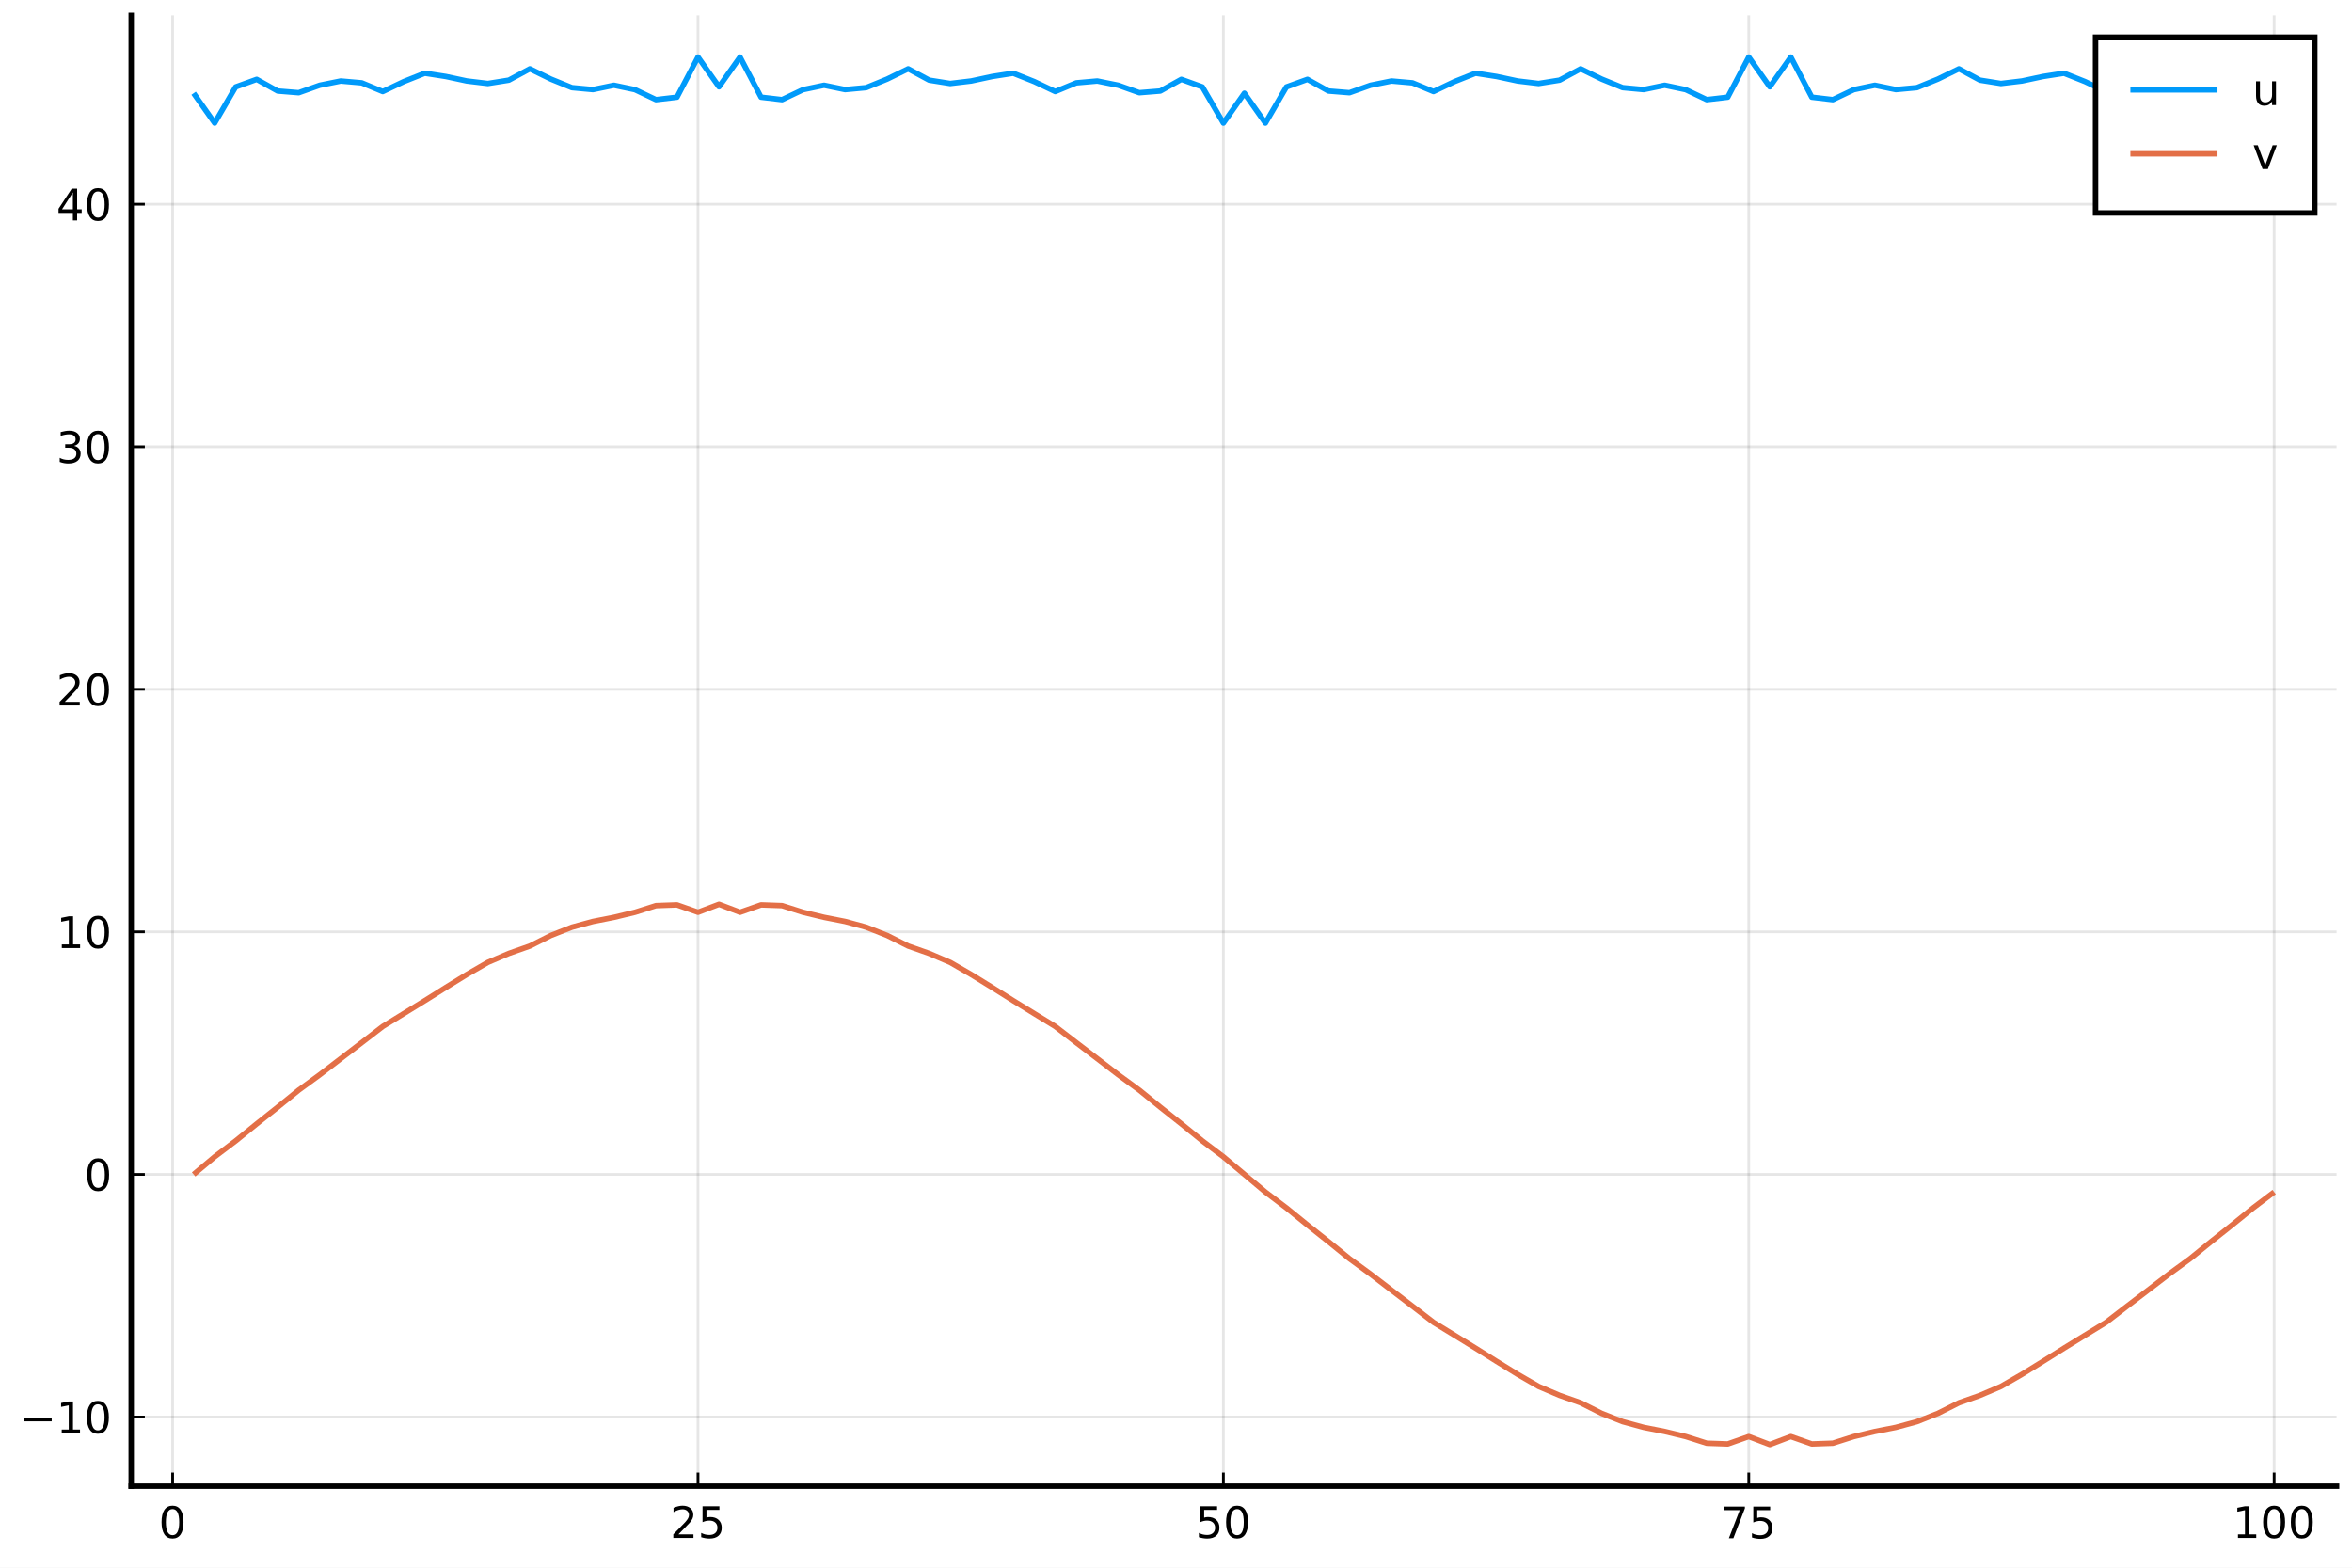
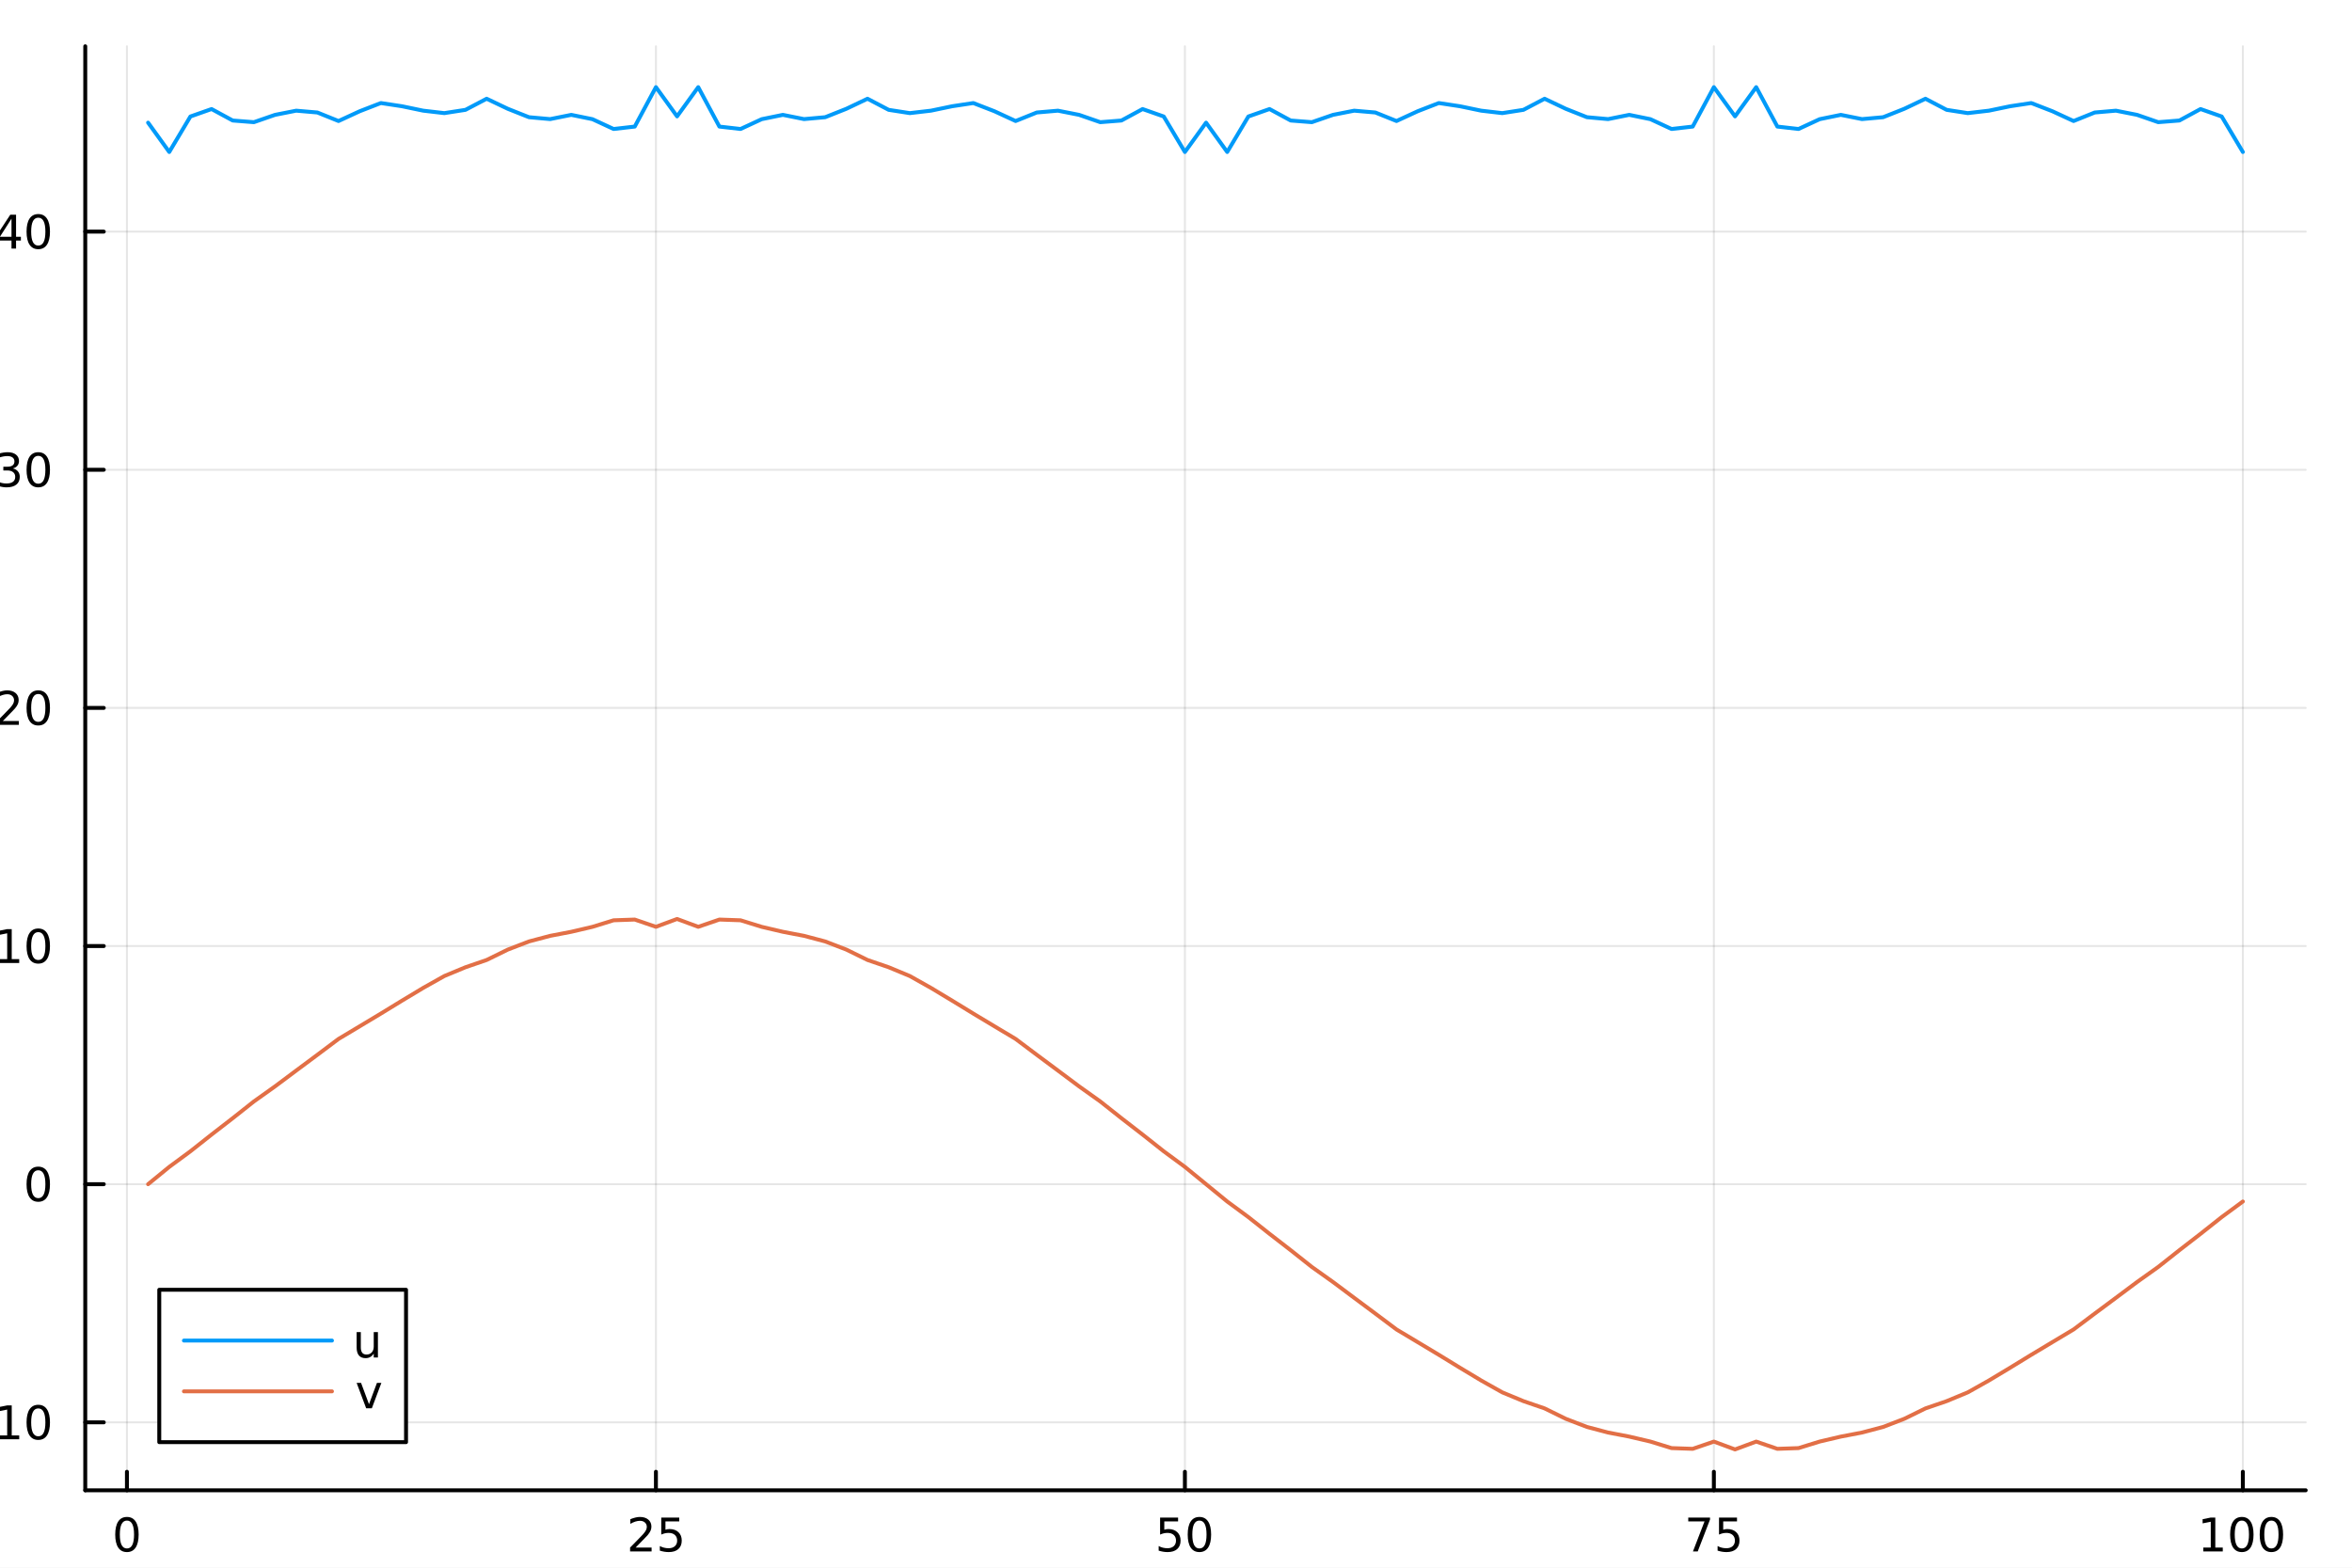
- <svg xmlns="http://www.w3.org/2000/svg" xmlns:xlink="http://www.w3.org/1999/xlink" width="432pt" height="288pt" viewBox="0 0 432 288" version="1.1">
+ <svg xmlns="http://www.w3.org/2000/svg" width="600" height="400" viewBox="0 0 2400 1600">
  <defs>
-     <style type="text/css">*{stroke-linejoin: round; stroke-linecap: butt}</style>
-   </defs>
-   <g id="figure_1">
-     <g id="patch_1">
-       <path d="M 0 288  L 432 288  L 432 0  L 0 0  z " style="fill: #ffffff" />
-     </g>
-     <g id="axes_1">
-       <g id="patch_2">
-         <path d="M 24.102 273.025  L 429.165 273.025  L 429.165 2.835  L 24.102 2.835  z " style="fill: #ffffff" />
-       </g>
-       <g id="matplotlib.axis_1">
-         <g id="xtick_1">
-           <g id="line2d_1">
-             <path d="M 31.706 273.025  L 31.706 2.835  " clip-path="url(#pea7d22798d)" style="fill: none; stroke: #000000; stroke-opacity: 0.1; stroke-width: 0.5; stroke-linecap: square" />
-           </g>
-           <g id="line2d_2">
-             <defs>
-               <path id="ma97ad45f02" d="M 0 0  L 0 -2.5  " style="stroke: #000000; stroke-width: 0.5" />
-             </defs>
-             <g>
-               <use xlink:href="#ma97ad45f02" x="31.706" y="273.025" style="stroke: #000000; stroke-width: 0.5" />
-             </g>
-           </g>
-           <g id="text_1">
-             <g transform="translate(29.14571 282.6041) scale(0.08 -0.08)">
-               <defs>
-                 <path id="DejaVuSans-30" d="M 2034 4250  Q 1547 4250 1301 3770  Q 1056 3291 1056 2328  Q 1056 1369 1301 889  Q 1547 409 2034 409  Q 2525 409 2770 889  Q 3016 1369 3016 2328  Q 3016 3291 2770 3770  Q 2525 4250 2034 4250  z M 2034 4750  Q 2819 4750 3233 4129  Q 3647 3509 3647 2328  Q 3647 1150 3233 529  Q 2819 -91 2034 -91  Q 1250 -91 836 529  Q 422 1150 422 2328  Q 422 3509 836 4129  Q 1250 4750 2034 4750  z " transform="scale(0.015625)" />
-               </defs>
-               <use xlink:href="#DejaVuSans-30" transform="translate(0 0.78125)" />
-             </g>
-           </g>
-         </g>
-         <g id="xtick_2">
-           <g id="line2d_3">
-             <path d="M 128.205 273.025  L 128.205 2.835  " clip-path="url(#pea7d22798d)" style="fill: none; stroke: #000000; stroke-opacity: 0.1; stroke-width: 0.5; stroke-linecap: square" />
-           </g>
-           <g id="line2d_4">
-             <g>
-               <use xlink:href="#ma97ad45f02" x="128.205" y="273.025" style="stroke: #000000; stroke-width: 0.5" />
-             </g>
-           </g>
-           <g id="text_2">
-             <g transform="translate(123.0846 282.6041) scale(0.08 -0.08)">
-               <defs>
-                 <path id="DejaVuSans-32" d="M 1228 531  L 3431 531  L 3431 0  L 469 0  L 469 531  Q 828 903 1448 1529  Q 2069 2156 2228 2338  Q 2531 2678 2651 2914  Q 2772 3150 2772 3378  Q 2772 3750 2511 3984  Q 2250 4219 1831 4219  Q 1534 4219 1204 4116  Q 875 4013 500 3803  L 500 4441  Q 881 4594 1212 4672  Q 1544 4750 1819 4750  Q 2544 4750 2975 4387  Q 3406 4025 3406 3419  Q 3406 3131 3298 2873  Q 3191 2616 2906 2266  Q 2828 2175 2409 1742  Q 1991 1309 1228 531  z " transform="scale(0.015625)" />
-                 <path id="DejaVuSans-35" d="M 691 4666  L 3169 4666  L 3169 4134  L 1269 4134  L 1269 2991  Q 1406 3038 1543 3061  Q 1681 3084 1819 3084  Q 2600 3084 3056 2656  Q 3513 2228 3513 1497  Q 3513 744 3044 326  Q 2575 -91 1722 -91  Q 1428 -91 1123 -41  Q 819 9 494 109  L 494 744  Q 775 591 1075 516  Q 1375 441 1709 441  Q 2250 441 2565 725  Q 2881 1009 2881 1497  Q 2881 1984 2565 2268  Q 2250 2553 1709 2553  Q 1456 2553 1204 2497  Q 953 2441 691 2322  L 691 4666  z " transform="scale(0.015625)" />
-               </defs>
-               <use xlink:href="#DejaVuSans-32" transform="translate(0 0.78125)" />
-               <use xlink:href="#DejaVuSans-35" transform="translate(63.62305 0.78125)" />
-             </g>
-           </g>
-         </g>
-         <g id="xtick_3">
-           <g id="line2d_5">
-             <path d="M 224.703 273.025  L 224.703 2.835  " clip-path="url(#pea7d22798d)" style="fill: none; stroke: #000000; stroke-opacity: 0.1; stroke-width: 0.5; stroke-linecap: square" />
-           </g>
-           <g id="line2d_6">
-             <g>
-               <use xlink:href="#ma97ad45f02" x="224.703" y="273.025" style="stroke: #000000; stroke-width: 0.5" />
-             </g>
-           </g>
-           <g id="text_3">
-             <g transform="translate(219.5835 282.6041) scale(0.08 -0.08)">
-               <use xlink:href="#DejaVuSans-35" transform="translate(0 0.78125)" />
-               <use xlink:href="#DejaVuSans-30" transform="translate(63.62305 0.78125)" />
-             </g>
-           </g>
-         </g>
-         <g id="xtick_4">
-           <g id="line2d_7">
-             <path d="M 321.202 273.025  L 321.202 2.835  " clip-path="url(#pea7d22798d)" style="fill: none; stroke: #000000; stroke-opacity: 0.1; stroke-width: 0.5; stroke-linecap: square" />
-           </g>
-           <g id="line2d_8">
-             <g>
-               <use xlink:href="#ma97ad45f02" x="321.202" y="273.025" style="stroke: #000000; stroke-width: 0.5" />
-             </g>
-           </g>
-           <g id="text_4">
-             <g transform="translate(316.0824 282.6041) scale(0.08 -0.08)">
-               <defs>
-                 <path id="DejaVuSans-37" d="M 525 4666  L 3525 4666  L 3525 4397  L 1831 0  L 1172 0  L 2766 4134  L 525 4134  L 525 4666  z " transform="scale(0.015625)" />
-               </defs>
-               <use xlink:href="#DejaVuSans-37" transform="translate(0 0.09375)" />
-               <use xlink:href="#DejaVuSans-35" transform="translate(63.62305 0.09375)" />
-             </g>
-           </g>
-         </g>
-         <g id="xtick_5">
-           <g id="line2d_9">
-             <path d="M 417.701 273.025  L 417.701 2.835  " clip-path="url(#pea7d22798d)" style="fill: none; stroke: #000000; stroke-opacity: 0.1; stroke-width: 0.5; stroke-linecap: square" />
-           </g>
-           <g id="line2d_10">
-             <g>
-               <use xlink:href="#ma97ad45f02" x="417.701" y="273.025" style="stroke: #000000; stroke-width: 0.5" />
-             </g>
-           </g>
-           <g id="text_5">
-             <g transform="translate(410.0613 282.6041) scale(0.08 -0.08)">
-               <defs>
-                 <path id="DejaVuSans-31" d="M 794 531  L 1825 531  L 1825 4091  L 703 3866  L 703 4441  L 1819 4666  L 2450 4666  L 2450 531  L 3481 531  L 3481 0  L 794 0  L 794 531  z " transform="scale(0.015625)" />
-               </defs>
-               <use xlink:href="#DejaVuSans-31" transform="translate(0 0.78125)" />
-               <use xlink:href="#DejaVuSans-30" transform="translate(63.62305 0.78125)" />
-               <use xlink:href="#DejaVuSans-30" transform="translate(127.2461 0.78125)" />
-             </g>
-           </g>
-         </g>
-       </g>
-       <g id="matplotlib.axis_2">
-         <g id="ytick_1">
-           <g id="line2d_11">
-             <path d="M 24.102 260.311  L 429.165 260.311  " clip-path="url(#pea7d22798d)" style="fill: none; stroke: #000000; stroke-opacity: 0.1; stroke-width: 0.5; stroke-linecap: square" />
-           </g>
-           <g id="line2d_12">
-             <defs>
-               <path id="m57f6cde2d6" d="M 0 0  L 2.5 0  " style="stroke: #000000; stroke-width: 0.5" />
-             </defs>
-             <g>
-               <use xlink:href="#m57f6cde2d6" x="24.102" y="260.311" style="stroke: #000000; stroke-width: 0.5" />
-             </g>
-           </g>
-           <g id="text_6">
-             <g transform="translate(3.641593 263.3505) scale(0.08 -0.08)">
-               <defs>
-                 <path id="DejaVuSans-2212" d="M 678 2272  L 4684 2272  L 4684 1741  L 678 1741  L 678 2272  z " transform="scale(0.015625)" />
-               </defs>
-               <use xlink:href="#DejaVuSans-2212" transform="translate(0 0.78125)" />
-               <use xlink:href="#DejaVuSans-31" transform="translate(83.78906 0.78125)" />
-               <use xlink:href="#DejaVuSans-30" transform="translate(147.4121 0.78125)" />
-             </g>
-           </g>
-         </g>
-         <g id="ytick_2">
-           <g id="line2d_13">
-             <path d="M 24.102 215.751  L 429.165 215.751  " clip-path="url(#pea7d22798d)" style="fill: none; stroke: #000000; stroke-opacity: 0.1; stroke-width: 0.5; stroke-linecap: square" />
-           </g>
-           <g id="line2d_14">
-             <g>
-               <use xlink:href="#m57f6cde2d6" x="24.102" y="215.751" style="stroke: #000000; stroke-width: 0.5" />
-             </g>
-           </g>
-           <g id="text_7">
-             <g transform="translate(15.48159 218.7906) scale(0.08 -0.08)">
-               <use xlink:href="#DejaVuSans-30" transform="translate(0 0.78125)" />
-             </g>
-           </g>
-         </g>
-         <g id="ytick_3">
-           <g id="line2d_15">
-             <path d="M 24.102 171.191  L 429.165 171.191  " clip-path="url(#pea7d22798d)" style="fill: none; stroke: #000000; stroke-opacity: 0.1; stroke-width: 0.5; stroke-linecap: square" />
-           </g>
-           <g id="line2d_16">
-             <g>
-               <use xlink:href="#m57f6cde2d6" x="24.102" y="171.191" style="stroke: #000000; stroke-width: 0.5" />
-             </g>
-           </g>
-           <g id="text_8">
-             <g transform="translate(10.36159 174.2307) scale(0.08 -0.08)">
-               <use xlink:href="#DejaVuSans-31" transform="translate(0 0.78125)" />
-               <use xlink:href="#DejaVuSans-30" transform="translate(63.62305 0.78125)" />
-             </g>
-           </g>
-         </g>
-         <g id="ytick_4">
-           <g id="line2d_17">
-             <path d="M 24.102 126.631  L 429.165 126.631  " clip-path="url(#pea7d22798d)" style="fill: none; stroke: #000000; stroke-opacity: 0.1; stroke-width: 0.5; stroke-linecap: square" />
-           </g>
-           <g id="line2d_18">
-             <g>
-               <use xlink:href="#m57f6cde2d6" x="24.102" y="126.631" style="stroke: #000000; stroke-width: 0.5" />
-             </g>
-           </g>
-           <g id="text_9">
-             <g transform="translate(10.36159 129.6708) scale(0.08 -0.08)">
-               <use xlink:href="#DejaVuSans-32" transform="translate(0 0.78125)" />
-               <use xlink:href="#DejaVuSans-30" transform="translate(63.62305 0.78125)" />
-             </g>
-           </g>
-         </g>
-         <g id="ytick_5">
-           <g id="line2d_19">
-             <path d="M 24.102 82.071  L 429.165 82.071  " clip-path="url(#pea7d22798d)" style="fill: none; stroke: #000000; stroke-opacity: 0.1; stroke-width: 0.5; stroke-linecap: square" />
-           </g>
-           <g id="line2d_20">
-             <g>
-               <use xlink:href="#m57f6cde2d6" x="24.102" y="82.071" style="stroke: #000000; stroke-width: 0.5" />
-             </g>
-           </g>
-           <g id="text_10">
-             <g transform="translate(10.36159 85.11087) scale(0.08 -0.08)">
-               <defs>
-                 <path id="DejaVuSans-33" d="M 2597 2516  Q 3050 2419 3304 2112  Q 3559 1806 3559 1356  Q 3559 666 3084 287  Q 2609 -91 1734 -91  Q 1441 -91 1130 -33  Q 819 25 488 141  L 488 750  Q 750 597 1062 519  Q 1375 441 1716 441  Q 2309 441 2620 675  Q 2931 909 2931 1356  Q 2931 1769 2642 2001  Q 2353 2234 1838 2234  L 1294 2234  L 1294 2753  L 1863 2753  Q 2328 2753 2575 2939  Q 2822 3125 2822 3475  Q 2822 3834 2567 4026  Q 2313 4219 1838 4219  Q 1578 4219 1281 4162  Q 984 4106 628 3988  L 628 4550  Q 988 4650 1302 4700  Q 1616 4750 1894 4750  Q 2613 4750 3031 4423  Q 3450 4097 3450 3541  Q 3450 3153 3228 2886  Q 3006 2619 2597 2516  z " transform="scale(0.015625)" />
-               </defs>
-               <use xlink:href="#DejaVuSans-33" transform="translate(0 0.78125)" />
-               <use xlink:href="#DejaVuSans-30" transform="translate(63.62305 0.78125)" />
-             </g>
-           </g>
-         </g>
-         <g id="ytick_6">
-           <g id="line2d_21">
-             <path d="M 24.102 37.512  L 429.165 37.512  " clip-path="url(#pea7d22798d)" style="fill: none; stroke: #000000; stroke-opacity: 0.1; stroke-width: 0.5; stroke-linecap: square" />
-           </g>
-           <g id="line2d_22">
-             <g>
-               <use xlink:href="#m57f6cde2d6" x="24.102" y="37.512" style="stroke: #000000; stroke-width: 0.5" />
-             </g>
-           </g>
-           <g id="text_11">
-             <g transform="translate(10.36159 40.55095) scale(0.08 -0.08)">
-               <defs>
-                 <path id="DejaVuSans-34" d="M 2419 4116  L 825 1625  L 2419 1625  L 2419 4116  z M 2253 4666  L 3047 4666  L 3047 1625  L 3713 1625  L 3713 1100  L 3047 1100  L 3047 0  L 2419 0  L 2419 1100  L 313 1100  L 313 1709  L 2253 4666  z " transform="scale(0.015625)" />
-               </defs>
-               <use xlink:href="#DejaVuSans-34" transform="translate(0 0.78125)" />
-               <use xlink:href="#DejaVuSans-30" transform="translate(63.62305 0.78125)" />
-             </g>
-           </g>
-         </g>
-       </g>
-       <g id="line2d_23">
-         <path d="M 35.566 17.126  L 39.426 22.612  L 43.286 15.971  L 47.146 14.577  L 51.005 16.724  L 54.865 17.035  L 58.725 15.663  L 62.585 14.882  L 66.445 15.222  L 70.305 16.818  L 74.165 14.99  L 78.025 13.454  L 81.885 14.055  L 85.745 14.879  L 89.605 15.34  L 93.465 14.726  L 97.325 12.646  L 101.185 14.53  L 105.045 16.103  L 108.905 16.459  L 112.765 15.664  L 116.625 16.472  L 120.485 18.309  L 124.345 17.857  L 128.205 10.482  L 132.065 15.947  L 135.925 10.482  L 139.784 17.857  L 143.644 18.309  L 147.504 16.472  L 151.364 15.664  L 155.224 16.459  L 159.084 16.103  L 162.944 14.53  L 166.804 12.646  L 170.664 14.726  L 174.524 15.34  L 178.384 14.879  L 182.244 14.055  L 186.104 13.454  L 189.964 14.99  L 193.824 16.818  L 197.684 15.222  L 201.544 14.882  L 205.404 15.663  L 209.264 17.035  L 213.124 16.724  L 216.984 14.577  L 220.844 15.971  L 224.703 22.612  L 228.563 17.126  L 232.423 22.612  L 236.283 15.971  L 240.143 14.577  L 244.003 16.724  L 247.863 17.035  L 251.723 15.663  L 255.583 14.882  L 259.443 15.222  L 263.303 16.818  L 267.163 14.99  L 271.023 13.454  L 274.883 14.055  L 278.743 14.879  L 282.603 15.34  L 286.463 14.726  L 290.323 12.646  L 294.183 14.53  L 298.043 16.103  L 301.903 16.459  L 305.763 15.664  L 309.623 16.472  L 313.482 18.309  L 317.342 17.857  L 321.202 10.482  L 325.062 15.947  L 328.922 10.482  L 332.782 17.857  L 336.642 18.309  L 340.502 16.472  L 344.362 15.664  L 348.222 16.459  L 352.082 16.103  L 355.942 14.53  L 359.802 12.646  L 363.662 14.726  L 367.522 15.34  L 371.382 14.879  L 375.242 14.055  L 379.102 13.454  L 382.962 14.99  L 386.822 16.818  L 390.682 15.222  L 394.542 14.882  L 398.402 15.663  L 402.261 17.035  L 406.121 16.724  L 409.981 14.577  L 413.841 15.971  L 417.701 22.612  " clip-path="url(#pea7d22798d)" style="fill: none; stroke: #009afa" />
-       </g>
-       <g id="line2d_24">
-         <path d="M 35.566 215.751  L 39.426 212.513  L 43.286 209.596  L 47.146 206.465  L 51.005 203.4  L 54.865 200.268  L 58.725 197.447  L 62.585 194.487  L 66.445 191.542  L 70.305 188.571  L 74.165 186.204  L 78.025 183.829  L 81.885 181.406  L 85.745 179.027  L 89.605 176.802  L 93.465 175.157  L 97.325 173.798  L 101.185 171.856  L 105.045 170.332  L 108.905 169.282  L 112.765 168.523  L 116.625 167.596  L 120.485 166.371  L 124.345 166.235  L 128.205 167.59  L 132.065 166.124  L 135.925 167.59  L 139.784 166.235  L 143.644 166.371  L 147.504 167.596  L 151.364 168.523  L 155.224 169.282  L 159.084 170.332  L 162.944 171.856  L 166.804 173.798  L 170.664 175.157  L 174.524 176.802  L 178.384 179.027  L 182.244 181.406  L 186.104 183.829  L 189.964 186.204  L 193.824 188.571  L 197.684 191.542  L 201.544 194.487  L 205.404 197.447  L 209.264 200.268  L 213.124 203.4  L 216.984 206.465  L 220.844 209.596  L 224.703 212.513  L 228.563 215.751  L 232.423 218.989  L 236.283 221.907  L 240.143 225.038  L 244.003 228.102  L 247.863 231.234  L 251.723 234.055  L 255.583 237.015  L 259.443 239.96  L 263.303 242.932  L 267.163 245.298  L 271.023 247.673  L 274.883 250.096  L 278.743 252.475  L 282.603 254.701  L 286.463 256.345  L 290.323 257.705  L 294.183 259.647  L 298.043 261.171  L 301.903 262.22  L 305.763 262.979  L 309.623 263.907  L 313.482 265.132  L 317.342 265.267  L 321.202 263.913  L 325.062 265.378  L 328.922 263.913  L 332.782 265.267  L 336.642 265.132  L 340.502 263.907  L 344.362 262.979  L 348.222 262.22  L 352.082 261.171  L 355.942 259.647  L 359.802 257.705  L 363.662 256.345  L 367.522 254.701  L 371.382 252.475  L 375.242 250.096  L 379.102 247.673  L 382.962 245.298  L 386.822 242.932  L 390.682 239.96  L 394.542 237.015  L 398.402 234.055  L 402.261 231.234  L 406.121 228.102  L 409.981 225.038  L 413.841 221.907  L 417.701 218.989  " clip-path="url(#pea7d22798d)" style="fill: none; stroke: #e36f47" />
-       </g>
-       <g id="patch_3">
-         <path d="M 24.102 273.025  L 24.102 2.835  " style="fill: none; stroke: #000000; stroke-linejoin: miter; stroke-linecap: square" />
-       </g>
-       <g id="patch_4">
-         <path d="M 24.102 273.025  L 429.165 273.025  " style="fill: none; stroke: #000000; stroke-linejoin: miter; stroke-linecap: square" />
-       </g>
-       <g id="legend_1">
-         <g id="patch_5">
-           <path d="M 384.895 39.12  L 425.165 39.12  L 425.165 6.835  L 384.895 6.835  z " style="fill: #ffffff; stroke: #000000; stroke-linejoin: miter" />
-         </g>
-         <g id="line2d_25">
-           <path d="M 391.295 16.513  L 399.295 16.513  L 407.295 16.513  " style="fill: none; stroke: #009afa; stroke-linejoin: miter" />
-         </g>
-         <g id="text_12">
-           <g transform="translate(413.6954 19.3134) scale(0.08 -0.08)">
-             <defs>
-               <path id="DejaVuSans-75" d="M 544 1381  L 544 3500  L 1119 3500  L 1119 1403  Q 1119 906 1312 657  Q 1506 409 1894 409  Q 2359 409 2629 706  Q 2900 1003 2900 1516  L 2900 3500  L 3475 3500  L 3475 0  L 2900 0  L 2900 538  Q 2691 219 2414 64  Q 2138 -91 1772 -91  Q 1169 -91 856 284  Q 544 659 544 1381  z M 1991 3584  L 1991 3584  z " transform="scale(0.015625)" />
-             </defs>
-             <use xlink:href="#DejaVuSans-75" />
-           </g>
-         </g>
-         <g id="line2d_26">
-           <path d="M 391.295 28.256  L 399.295 28.256  L 407.295 28.256  " style="fill: none; stroke: #e36f47; stroke-linejoin: miter" />
-         </g>
-         <g id="text_13">
-           <g transform="translate(413.6954 31.0559) scale(0.08 -0.08)">
-             <defs>
-               <path id="DejaVuSans-76" d="M 191 3500  L 800 3500  L 1894 563  L 2988 3500  L 3597 3500  L 2284 0  L 1503 0  L 191 3500  z " transform="scale(0.015625)" />
-             </defs>
-             <use xlink:href="#DejaVuSans-76" />
-           </g>
-         </g>
-       </g>
-     </g>
-   </g>
-   <defs>
-     <clipPath id="pea7d22798d">
-       <rect x="24.102" y="2.835" width="405.064" height="270.191" />
+     <clipPath id="clip930">
+       <rect x="0" y="0" width="2400" height="1600" />
    </clipPath>
  </defs>
+   <path clip-path="url(#clip930)" d="M0 1600 L2400 1600 L2400 0 L0 0  Z" fill="#ffffff" fill-rule="evenodd" fill-opacity="1" />
+   <defs>
+     <clipPath id="clip931">
+       <rect x="480" y="0" width="1681" height="1600" />
+     </clipPath>
+   </defs>
+   <path clip-path="url(#clip930)" d="M86.992 1521.01 L2352.76 1521.01 L2352.76 47.244 L86.992 47.244  Z" fill="#ffffff" fill-rule="evenodd" fill-opacity="1" />
+   <defs>
+     <clipPath id="clip932">
+       <rect x="86" y="47" width="2267" height="1475" />
+     </clipPath>
+   </defs>
+   <polyline clip-path="url(#clip932)" style="stroke:#000000; stroke-linecap:round; stroke-linejoin:round; stroke-width:2; stroke-opacity:0.1; fill:none" points="129.526,1521.01 129.526,47.244 " />
+   <polyline clip-path="url(#clip932)" style="stroke:#000000; stroke-linecap:round; stroke-linejoin:round; stroke-width:2; stroke-opacity:0.1; fill:none" points="669.302,1521.01 669.302,47.244 " />
+   <polyline clip-path="url(#clip932)" style="stroke:#000000; stroke-linecap:round; stroke-linejoin:round; stroke-width:2; stroke-opacity:0.1; fill:none" points="1209.08,1521.01 1209.08,47.244 " />
+   <polyline clip-path="url(#clip932)" style="stroke:#000000; stroke-linecap:round; stroke-linejoin:round; stroke-width:2; stroke-opacity:0.1; fill:none" points="1748.85,1521.01 1748.85,47.244 " />
+   <polyline clip-path="url(#clip932)" style="stroke:#000000; stroke-linecap:round; stroke-linejoin:round; stroke-width:2; stroke-opacity:0.1; fill:none" points="2288.63,1521.01 2288.63,47.244 " />
+   <polyline clip-path="url(#clip930)" style="stroke:#000000; stroke-linecap:round; stroke-linejoin:round; stroke-width:4; stroke-opacity:1; fill:none" points="86.992,1521.01 2352.76,1521.01 " />
+   <polyline clip-path="url(#clip930)" style="stroke:#000000; stroke-linecap:round; stroke-linejoin:round; stroke-width:4; stroke-opacity:1; fill:none" points="129.526,1521.01 129.526,1502.11 " />
+   <polyline clip-path="url(#clip930)" style="stroke:#000000; stroke-linecap:round; stroke-linejoin:round; stroke-width:4; stroke-opacity:1; fill:none" points="669.302,1521.01 669.302,1502.11 " />
+   <polyline clip-path="url(#clip930)" style="stroke:#000000; stroke-linecap:round; stroke-linejoin:round; stroke-width:4; stroke-opacity:1; fill:none" points="1209.08,1521.01 1209.08,1502.11 " />
+   <polyline clip-path="url(#clip930)" style="stroke:#000000; stroke-linecap:round; stroke-linejoin:round; stroke-width:4; stroke-opacity:1; fill:none" points="1748.85,1521.01 1748.85,1502.11 " />
+   <polyline clip-path="url(#clip930)" style="stroke:#000000; stroke-linecap:round; stroke-linejoin:round; stroke-width:4; stroke-opacity:1; fill:none" points="2288.63,1521.01 2288.63,1502.11 " />
+   <path clip-path="url(#clip930)" d="M129.526 1551.93 Q125.915 1551.93 124.087 1555.49 Q122.281 1559.03 122.281 1566.16 Q122.281 1573.27 124.087 1576.83 Q125.915 1580.38 129.526 1580.38 Q133.161 1580.38 134.966 1576.83 Q136.795 1573.27 136.795 1566.16 Q136.795 1559.03 134.966 1555.49 Q133.161 1551.93 129.526 1551.93 M129.526 1548.22 Q135.337 1548.22 138.392 1552.83 Q141.471 1557.41 141.471 1566.16 Q141.471 1574.89 138.392 1579.5 Q135.337 1584.08 129.526 1584.08 Q123.716 1584.08 120.638 1579.5 Q117.582 1574.89 117.582 1566.16 Q117.582 1557.41 120.638 1552.83 Q123.716 1548.22 129.526 1548.22 Z" fill="#000000" fill-rule="nonzero" fill-opacity="1" />
+   <path clip-path="url(#clip930)" d="M648.573 1579.47 L664.893 1579.47 L664.893 1583.41 L642.948 1583.41 L642.948 1579.47 Q645.61 1576.72 650.194 1572.09 Q654.8 1567.44 655.981 1566.09 Q658.226 1563.57 659.106 1561.83 Q660.009 1560.07 660.009 1558.38 Q660.009 1555.63 658.064 1553.89 Q656.143 1552.16 653.041 1552.16 Q650.842 1552.16 648.388 1552.92 Q645.958 1553.69 643.18 1555.24 L643.18 1550.51 Q646.004 1549.38 648.458 1548.8 Q650.911 1548.22 652.948 1548.22 Q658.319 1548.22 661.513 1550.91 Q664.708 1553.59 664.708 1558.08 Q664.708 1560.21 663.897 1562.13 Q663.11 1564.03 661.004 1566.63 Q660.425 1567.3 657.323 1570.51 Q654.222 1573.71 648.573 1579.47 Z" fill="#000000" fill-rule="nonzero" fill-opacity="1" />
+   <path clip-path="url(#clip930)" d="M674.754 1548.85 L693.11 1548.85 L693.11 1552.78 L679.036 1552.78 L679.036 1561.26 Q680.055 1560.91 681.073 1560.75 Q682.092 1560.56 683.11 1560.56 Q688.897 1560.56 692.277 1563.73 Q695.657 1566.9 695.657 1572.32 Q695.657 1577.9 692.184 1581 Q688.712 1584.08 682.393 1584.08 Q680.217 1584.08 677.948 1583.71 Q675.703 1583.34 673.296 1582.6 L673.296 1577.9 Q675.379 1579.03 677.601 1579.59 Q679.823 1580.14 682.3 1580.14 Q686.305 1580.14 688.643 1578.04 Q690.981 1575.93 690.981 1572.32 Q690.981 1568.71 688.643 1566.6 Q686.305 1564.5 682.3 1564.5 Q680.425 1564.5 678.55 1564.91 Q676.698 1565.33 674.754 1566.21 L674.754 1548.85 Z" fill="#000000" fill-rule="nonzero" fill-opacity="1" />
+   <path clip-path="url(#clip930)" d="M1183.78 1548.85 L1202.13 1548.85 L1202.13 1552.78 L1188.06 1552.78 L1188.06 1561.26 Q1189.08 1560.91 1190.1 1560.75 Q1191.12 1560.56 1192.13 1560.56 Q1197.92 1560.56 1201.3 1563.73 Q1204.68 1566.9 1204.68 1572.32 Q1204.68 1577.9 1201.21 1581 Q1197.74 1584.08 1191.42 1584.08 Q1189.24 1584.08 1186.97 1583.71 Q1184.73 1583.34 1182.32 1582.6 L1182.32 1577.9 Q1184.4 1579.03 1186.62 1579.59 Q1188.85 1580.14 1191.32 1580.14 Q1195.33 1580.14 1197.67 1578.04 Q1200 1575.93 1200 1572.32 Q1200 1568.71 1197.67 1566.6 Q1195.33 1564.5 1191.32 1564.5 Q1189.45 1564.5 1187.57 1564.91 Q1185.72 1565.33 1183.78 1566.21 L1183.78 1548.85 Z" fill="#000000" fill-rule="nonzero" fill-opacity="1" />
+   <path clip-path="url(#clip930)" d="M1223.89 1551.93 Q1220.28 1551.93 1218.45 1555.49 Q1216.65 1559.03 1216.65 1566.16 Q1216.65 1573.27 1218.45 1576.83 Q1220.28 1580.38 1223.89 1580.38 Q1227.53 1580.38 1229.33 1576.83 Q1231.16 1573.27 1231.16 1566.16 Q1231.16 1559.03 1229.33 1555.49 Q1227.53 1551.93 1223.89 1551.93 M1223.89 1548.22 Q1229.7 1548.22 1232.76 1552.83 Q1235.84 1557.41 1235.84 1566.16 Q1235.84 1574.89 1232.76 1579.5 Q1229.7 1584.08 1223.89 1584.08 Q1218.08 1584.08 1215 1579.5 Q1211.95 1574.89 1211.95 1566.16 Q1211.95 1557.41 1215 1552.83 Q1218.08 1548.22 1223.89 1548.22 Z" fill="#000000" fill-rule="nonzero" fill-opacity="1" />
+   <path clip-path="url(#clip930)" d="M1722.71 1548.85 L1744.93 1548.85 L1744.93 1550.84 L1732.38 1583.41 L1727.5 1583.41 L1739.31 1552.78 L1722.71 1552.78 L1722.71 1548.85 Z" fill="#000000" fill-rule="nonzero" fill-opacity="1" />
+   <path clip-path="url(#clip930)" d="M1754.1 1548.85 L1772.45 1548.85 L1772.45 1552.78 L1758.38 1552.78 L1758.38 1561.26 Q1759.4 1560.91 1760.42 1560.75 Q1761.44 1560.56 1762.45 1560.56 Q1768.24 1560.56 1771.62 1563.73 Q1775 1566.9 1775 1572.32 Q1775 1577.9 1771.53 1581 Q1768.06 1584.08 1761.74 1584.08 Q1759.56 1584.08 1757.29 1583.71 Q1755.05 1583.34 1752.64 1582.6 L1752.64 1577.9 Q1754.72 1579.03 1756.94 1579.59 Q1759.17 1580.14 1761.64 1580.14 Q1765.65 1580.14 1767.99 1578.04 Q1770.32 1575.93 1770.32 1572.32 Q1770.32 1568.71 1767.99 1566.6 Q1765.65 1564.5 1761.64 1564.5 Q1759.77 1564.5 1757.89 1564.91 Q1756.04 1565.33 1754.1 1566.21 L1754.1 1548.85 Z" fill="#000000" fill-rule="nonzero" fill-opacity="1" />
+   <path clip-path="url(#clip930)" d="M2248.24 1579.47 L2255.88 1579.47 L2255.88 1553.11 L2247.57 1554.77 L2247.57 1550.51 L2255.83 1548.85 L2260.51 1548.85 L2260.51 1579.47 L2268.14 1579.47 L2268.14 1583.41 L2248.24 1583.41 L2248.24 1579.47 Z" fill="#000000" fill-rule="nonzero" fill-opacity="1" />
+   <path clip-path="url(#clip930)" d="M2287.59 1551.93 Q2283.98 1551.93 2282.15 1555.49 Q2280.34 1559.03 2280.34 1566.16 Q2280.34 1573.27 2282.15 1576.83 Q2283.98 1580.38 2287.59 1580.38 Q2291.22 1580.38 2293.03 1576.83 Q2294.86 1573.27 2294.86 1566.16 Q2294.86 1559.03 2293.03 1555.49 Q2291.22 1551.93 2287.59 1551.93 M2287.59 1548.22 Q2293.4 1548.22 2296.45 1552.83 Q2299.53 1557.41 2299.53 1566.16 Q2299.53 1574.89 2296.45 1579.5 Q2293.4 1584.08 2287.59 1584.08 Q2281.78 1584.08 2278.7 1579.5 Q2275.64 1574.89 2275.64 1566.16 Q2275.64 1557.41 2278.7 1552.83 Q2281.78 1548.22 2287.59 1548.22 Z" fill="#000000" fill-rule="nonzero" fill-opacity="1" />
+   <path clip-path="url(#clip930)" d="M2317.75 1551.93 Q2314.14 1551.93 2312.31 1555.49 Q2310.51 1559.03 2310.51 1566.16 Q2310.51 1573.27 2312.31 1576.83 Q2314.14 1580.38 2317.75 1580.38 Q2321.38 1580.38 2323.19 1576.83 Q2325.02 1573.27 2325.02 1566.16 Q2325.02 1559.03 2323.19 1555.49 Q2321.38 1551.93 2317.75 1551.93 M2317.75 1548.22 Q2323.56 1548.22 2326.62 1552.83 Q2329.7 1557.41 2329.7 1566.16 Q2329.7 1574.89 2326.62 1579.5 Q2323.56 1584.08 2317.75 1584.08 Q2311.94 1584.08 2308.86 1579.5 Q2305.81 1574.89 2305.81 1566.16 Q2305.81 1557.41 2308.86 1552.83 Q2311.94 1548.22 2317.75 1548.22 Z" fill="#000000" fill-rule="nonzero" fill-opacity="1" />
+   <polyline clip-path="url(#clip932)" style="stroke:#000000; stroke-linecap:round; stroke-linejoin:round; stroke-width:2; stroke-opacity:0.1; fill:none" points="86.992,1451.66 2352.76,1451.66 " />
+   <polyline clip-path="url(#clip932)" style="stroke:#000000; stroke-linecap:round; stroke-linejoin:round; stroke-width:2; stroke-opacity:0.1; fill:none" points="86.992,1208.6 2352.76,1208.6 " />
+   <polyline clip-path="url(#clip932)" style="stroke:#000000; stroke-linecap:round; stroke-linejoin:round; stroke-width:2; stroke-opacity:0.1; fill:none" points="86.992,965.551 2352.76,965.551 " />
+   <polyline clip-path="url(#clip932)" style="stroke:#000000; stroke-linecap:round; stroke-linejoin:round; stroke-width:2; stroke-opacity:0.1; fill:none" points="86.992,722.497 2352.76,722.497 " />
+   <polyline clip-path="url(#clip932)" style="stroke:#000000; stroke-linecap:round; stroke-linejoin:round; stroke-width:2; stroke-opacity:0.1; fill:none" points="86.992,479.444 2352.76,479.444 " />
+   <polyline clip-path="url(#clip932)" style="stroke:#000000; stroke-linecap:round; stroke-linejoin:round; stroke-width:2; stroke-opacity:0.1; fill:none" points="86.992,236.391 2352.76,236.391 " />
+   <polyline clip-path="url(#clip930)" style="stroke:#000000; stroke-linecap:round; stroke-linejoin:round; stroke-width:4; stroke-opacity:1; fill:none" points="86.992,1521.01 86.992,47.244 " />
+   <polyline clip-path="url(#clip930)" style="stroke:#000000; stroke-linecap:round; stroke-linejoin:round; stroke-width:4; stroke-opacity:1; fill:none" points="86.992,1451.66 105.89,1451.66 " />
+   <polyline clip-path="url(#clip930)" style="stroke:#000000; stroke-linecap:round; stroke-linejoin:round; stroke-width:4; stroke-opacity:1; fill:none" points="86.992,1208.6 105.89,1208.6 " />
+   <polyline clip-path="url(#clip930)" style="stroke:#000000; stroke-linecap:round; stroke-linejoin:round; stroke-width:4; stroke-opacity:1; fill:none" points="86.992,965.551 105.89,965.551 " />
+   <polyline clip-path="url(#clip930)" style="stroke:#000000; stroke-linecap:round; stroke-linejoin:round; stroke-width:4; stroke-opacity:1; fill:none" points="86.992,722.497 105.89,722.497 " />
+   <polyline clip-path="url(#clip930)" style="stroke:#000000; stroke-linecap:round; stroke-linejoin:round; stroke-width:4; stroke-opacity:1; fill:none" points="86.992,479.444 105.89,479.444 " />
+   <polyline clip-path="url(#clip930)" style="stroke:#000000; stroke-linecap:round; stroke-linejoin:round; stroke-width:4; stroke-opacity:1; fill:none" points="86.992,236.391 105.89,236.391 " />
+   <path clip-path="url(#clip930)" d="M-40.882 1452.11 L-11.207 1452.11 L-11.207 1456.04 L-40.882 1456.04 L-40.882 1452.11 Z" fill="#000000" fill-rule="nonzero" fill-opacity="1" />
+   <path clip-path="url(#clip930)" d="M-0.304 1465 L7.335 1465 L7.335 1438.64 L-0.975 1440.3 L-0.975 1436.04 L7.289 1434.38 L11.965 1434.38 L11.965 1465 L19.603 1465 L19.603 1468.94 L-0.304 1468.94 L-0.304 1465 Z" fill="#000000" fill-rule="nonzero" fill-opacity="1" />
+   <path clip-path="url(#clip930)" d="M39.048 1437.46 Q35.437 1437.46 33.608 1441.02 Q31.802 1444.56 31.802 1451.69 Q31.802 1458.8 33.608 1462.36 Q35.437 1465.91 39.048 1465.91 Q42.682 1465.91 44.487 1462.36 Q46.316 1458.8 46.316 1451.69 Q46.316 1444.56 44.487 1441.02 Q42.682 1437.46 39.048 1437.46 M39.048 1433.75 Q44.858 1433.75 47.913 1438.36 Q50.992 1442.94 50.992 1451.69 Q50.992 1460.42 47.913 1465.03 Q44.858 1469.61 39.048 1469.61 Q33.238 1469.61 30.159 1465.03 Q27.103 1460.42 27.103 1451.69 Q27.103 1442.94 30.159 1438.36 Q33.238 1433.75 39.048 1433.75 Z" fill="#000000" fill-rule="nonzero" fill-opacity="1" />
+   <path clip-path="url(#clip930)" d="M39.048 1194.4 Q35.437 1194.4 33.608 1197.97 Q31.802 1201.51 31.802 1208.64 Q31.802 1215.75 33.608 1219.31 Q35.437 1222.85 39.048 1222.85 Q42.682 1222.85 44.487 1219.31 Q46.316 1215.75 46.316 1208.64 Q46.316 1201.51 44.487 1197.97 Q42.682 1194.4 39.048 1194.4 M39.048 1190.7 Q44.858 1190.7 47.913 1195.31 Q50.992 1199.89 50.992 1208.64 Q50.992 1217.37 47.913 1221.97 Q44.858 1226.56 39.048 1226.56 Q33.238 1226.56 30.159 1221.97 Q27.103 1217.37 27.103 1208.64 Q27.103 1199.89 30.159 1195.31 Q33.238 1190.7 39.048 1190.7 Z" fill="#000000" fill-rule="nonzero" fill-opacity="1" />
+   <path clip-path="url(#clip930)" d="M-0.304 978.896 L7.335 978.896 L7.335 952.53 L-0.975 954.197 L-0.975 949.938 L7.289 948.271 L11.965 948.271 L11.965 978.896 L19.603 978.896 L19.603 982.831 L-0.304 982.831 L-0.304 978.896 Z" fill="#000000" fill-rule="nonzero" fill-opacity="1" />
+   <path clip-path="url(#clip930)" d="M39.048 951.35 Q35.437 951.35 33.608 954.914 Q31.802 958.456 31.802 965.586 Q31.802 972.692 33.608 976.257 Q35.437 979.799 39.048 979.799 Q42.682 979.799 44.487 976.257 Q46.316 972.692 46.316 965.586 Q46.316 958.456 44.487 954.914 Q42.682 951.35 39.048 951.35 M39.048 947.646 Q44.858 947.646 47.913 952.252 Q50.992 956.836 50.992 965.586 Q50.992 974.312 47.913 978.919 Q44.858 983.502 39.048 983.502 Q33.238 983.502 30.159 978.919 Q27.103 974.312 27.103 965.586 Q27.103 956.836 30.159 952.252 Q33.238 947.646 39.048 947.646 Z" fill="#000000" fill-rule="nonzero" fill-opacity="1" />
+   <path clip-path="url(#clip930)" d="M2.914 735.842 L19.233 735.842 L19.233 739.777 L-2.711 739.777 L-2.711 735.842 Q-0.049 733.088 4.534 728.458 Q9.14 723.805 10.321 722.463 Q12.566 719.94 13.446 718.204 Q14.349 716.444 14.349 714.754 Q14.349 712 12.404 710.264 Q10.483 708.528 7.381 708.528 Q5.182 708.528 2.728 709.292 Q0.298 710.055 -2.48 711.606 L-2.48 706.884 Q0.344 705.75 2.798 705.171 Q5.252 704.592 7.289 704.592 Q12.659 704.592 15.853 707.278 Q19.048 709.963 19.048 714.454 Q19.048 716.583 18.238 718.504 Q17.451 720.403 15.344 722.995 Q14.765 723.666 11.664 726.884 Q8.562 730.078 2.914 735.842 Z" fill="#000000" fill-rule="nonzero" fill-opacity="1" />
+   <path clip-path="url(#clip930)" d="M39.048 708.296 Q35.437 708.296 33.608 711.861 Q31.802 715.403 31.802 722.532 Q31.802 729.639 33.608 733.203 Q35.437 736.745 39.048 736.745 Q42.682 736.745 44.487 733.203 Q46.316 729.639 46.316 722.532 Q46.316 715.403 44.487 711.861 Q42.682 708.296 39.048 708.296 M39.048 704.592 Q44.858 704.592 47.913 709.199 Q50.992 713.782 50.992 722.532 Q50.992 731.259 47.913 735.865 Q44.858 740.449 39.048 740.449 Q33.238 740.449 30.159 735.865 Q27.103 731.259 27.103 722.532 Q27.103 713.782 30.159 709.199 Q33.238 704.592 39.048 704.592 Z" fill="#000000" fill-rule="nonzero" fill-opacity="1" />
+   <path clip-path="url(#clip930)" d="M13.053 478.09 Q16.409 478.807 18.284 481.076 Q20.182 483.344 20.182 486.678 Q20.182 491.793 16.664 494.594 Q13.145 497.395 6.664 497.395 Q4.488 497.395 2.173 496.955 Q-0.119 496.539 -2.572 495.682 L-2.572 491.168 Q-0.628 492.303 1.687 492.881 Q4.002 493.46 6.525 493.46 Q10.923 493.46 13.215 491.724 Q15.529 489.988 15.529 486.678 Q15.529 483.622 13.377 481.909 Q11.247 480.173 7.428 480.173 L3.4 480.173 L3.4 476.331 L7.613 476.331 Q11.062 476.331 12.89 474.965 Q14.719 473.576 14.719 470.983 Q14.719 468.321 12.821 466.909 Q10.946 465.474 7.428 465.474 Q5.506 465.474 3.307 465.891 Q1.108 466.307 -1.531 467.187 L-1.531 463.02 Q1.131 462.28 3.446 461.909 Q5.784 461.539 7.844 461.539 Q13.168 461.539 16.27 463.97 Q19.372 466.377 19.372 470.497 Q19.372 473.368 17.728 475.358 Q16.085 477.326 13.053 478.09 Z" fill="#000000" fill-rule="nonzero" fill-opacity="1" />
+   <path clip-path="url(#clip930)" d="M39.048 465.243 Q35.437 465.243 33.608 468.807 Q31.802 472.349 31.802 479.479 Q31.802 486.585 33.608 490.15 Q35.437 493.692 39.048 493.692 Q42.682 493.692 44.487 490.15 Q46.316 486.585 46.316 479.479 Q46.316 472.349 44.487 468.807 Q42.682 465.243 39.048 465.243 M39.048 461.539 Q44.858 461.539 47.913 466.145 Q50.992 470.729 50.992 479.479 Q50.992 488.206 47.913 492.812 Q44.858 497.395 39.048 497.395 Q33.238 497.395 30.159 492.812 Q27.103 488.206 27.103 479.479 Q27.103 470.729 30.159 466.145 Q33.238 461.539 39.048 461.539 Z" fill="#000000" fill-rule="nonzero" fill-opacity="1" />
+   <path clip-path="url(#clip930)" d="M11.733 223.185 L-0.072 241.634 L11.733 241.634 L11.733 223.185 M10.506 219.111 L16.386 219.111 L16.386 241.634 L21.316 241.634 L21.316 245.522 L16.386 245.522 L16.386 253.671 L11.733 253.671 L11.733 245.522 L-3.869 245.522 L-3.869 241.009 L10.506 219.111 Z" fill="#000000" fill-rule="nonzero" fill-opacity="1" />
+   <path clip-path="url(#clip930)" d="M39.048 222.189 Q35.437 222.189 33.608 225.754 Q31.802 229.296 31.802 236.425 Q31.802 243.532 33.608 247.096 Q35.437 250.638 39.048 250.638 Q42.682 250.638 44.487 247.096 Q46.316 243.532 46.316 236.425 Q46.316 229.296 44.487 225.754 Q42.682 222.189 39.048 222.189 M39.048 218.486 Q44.858 218.486 47.913 223.092 Q50.992 227.675 50.992 236.425 Q50.992 245.152 47.913 249.759 Q44.858 254.342 39.048 254.342 Q33.238 254.342 30.159 249.759 Q27.103 245.152 27.103 236.425 Q27.103 227.675 30.159 223.092 Q33.238 218.486 39.048 218.486 Z" fill="#000000" fill-rule="nonzero" fill-opacity="1" />
+   <polyline clip-path="url(#clip932)" style="stroke:#009af9; stroke-linecap:round; stroke-linejoin:round; stroke-width:4; stroke-opacity:1; fill:none" points="151.118,125.197 172.709,155.122 194.3,118.895 215.891,111.292 237.482,123.005 259.073,124.699 280.664,117.218 302.255,112.957 323.846,114.814 345.437,123.518 367.028,113.547 388.619,105.168 410.21,108.443 431.801,112.942 453.392,115.452 474.983,112.107 496.574,100.761 518.165,111.037 539.756,119.616 561.347,121.557 582.938,117.222 604.529,121.631 626.12,131.651 647.711,129.182 669.302,88.954 690.894,118.766 712.485,88.954 734.076,129.182 755.667,131.651 777.258,121.631 798.849,117.222 820.44,121.557 842.031,119.616 863.622,111.037 885.213,100.761 906.804,112.107 928.395,115.452 949.986,112.942 971.577,108.443 993.168,105.168 1014.76,113.547 1036.35,123.518 1057.94,114.814 1079.53,112.957 1101.12,117.218 1122.71,124.699 1144.31,123.005 1165.9,111.292 1187.49,118.895 1209.08,155.122 1230.67,125.197 1252.26,155.122 1273.85,118.895 1295.44,111.292 1317.03,123.005 1338.62,124.699 1360.22,117.218 1381.81,112.957 1403.4,114.814 1424.99,123.518 1446.58,113.547 1468.17,105.168 1489.76,108.443 1511.35,112.942 1532.94,115.452 1554.54,112.107 1576.13,100.761 1597.72,111.037 1619.31,119.616 1640.9,121.557 1662.49,117.222 1684.08,121.631 1705.67,131.651 1727.26,129.182 1748.85,88.954 1770.45,118.766 1792.04,88.954 1813.63,129.182 1835.22,131.651 1856.81,121.631 1878.4,117.222 1899.99,121.557 1921.58,119.616 1943.17,111.037 1964.76,100.761 1986.36,112.107 2007.95,115.452 2029.54,112.942 2051.13,108.443 2072.72,105.168 2094.31,113.547 2115.9,123.518 2137.49,114.814 2159.08,112.957 2180.68,117.218 2202.27,124.699 2223.86,123.005 2245.45,111.292 2267.04,118.895 2288.63,155.122 " />
+   <polyline clip-path="url(#clip932)" style="stroke:#e26f46; stroke-linecap:round; stroke-linejoin:round; stroke-width:4; stroke-opacity:1; fill:none" points="151.118,1208.6 172.709,1190.94 194.3,1175.03 215.891,1157.95 237.482,1141.24 259.073,1124.15 280.664,1108.76 302.255,1092.62 323.846,1076.56 345.437,1060.35 367.028,1047.44 388.619,1034.48 410.21,1021.27 431.801,1008.29 453.392,996.153 474.983,987.184 496.574,979.769 518.165,969.174 539.756,960.861 561.347,955.138 582.938,950.997 604.529,945.94 626.12,939.257 647.711,938.517 669.302,945.907 690.894,937.911 712.485,945.907 734.076,938.517 755.667,939.257 777.258,945.94 798.849,950.997 820.44,955.138 842.031,960.861 863.622,969.174 885.213,979.769 906.804,987.184 928.395,996.153 949.986,1008.29 971.577,1021.27 993.168,1034.48 1014.76,1047.44 1036.35,1060.35 1057.94,1076.56 1079.53,1092.62 1101.12,1108.76 1122.71,1124.15 1144.31,1141.24 1165.9,1157.95 1187.49,1175.03 1209.08,1190.94 1230.67,1208.6 1252.26,1226.27 1273.85,1242.18 1295.44,1259.26 1317.03,1275.97 1338.62,1293.06 1360.22,1308.44 1381.81,1324.59 1403.4,1340.65 1424.99,1356.86 1446.58,1369.77 1468.17,1382.72 1489.76,1395.94 1511.35,1408.92 1532.94,1421.06 1554.54,1430.02 1576.13,1437.44 1597.72,1448.04 1619.31,1456.35 1640.9,1462.07 1662.49,1466.21 1684.08,1471.27 1705.67,1477.95 1727.26,1478.69 1748.85,1471.3 1770.45,1479.3 1792.04,1471.3 1813.63,1478.69 1835.22,1477.95 1856.81,1471.27 1878.4,1466.21 1899.99,1462.07 1921.58,1456.35 1943.17,1448.04 1964.76,1437.44 1986.36,1430.02 2007.95,1421.06 2029.54,1408.92 2051.13,1395.94 2072.72,1382.72 2094.31,1369.77 2115.9,1356.86 2137.49,1340.65 2159.08,1324.59 2180.68,1308.44 2202.27,1293.06 2223.86,1275.97 2245.45,1259.26 2267.04,1242.18 2288.63,1226.27 " />
+   <path clip-path="url(#clip930)" d="M162.518 1471.88 L414.325 1471.88 L414.325 1316.36 L162.518 1316.36  Z" fill="#ffffff" fill-rule="evenodd" fill-opacity="1" />
+   <polyline clip-path="url(#clip930)" style="stroke:#000000; stroke-linecap:round; stroke-linejoin:round; stroke-width:4; stroke-opacity:1; fill:none" points="162.518,1471.88 414.325,1471.88 414.325,1316.36 162.518,1316.36 162.518,1471.88 " />
+   <polyline clip-path="url(#clip930)" style="stroke:#009af9; stroke-linecap:round; stroke-linejoin:round; stroke-width:4; stroke-opacity:1; fill:none" points="187.693,1368.2 338.744,1368.2 " />
+   <path clip-path="url(#clip930)" d="M363.919 1375.25 L363.919 1359.56 L368.178 1359.56 L368.178 1375.09 Q368.178 1378.77 369.613 1380.62 Q371.048 1382.45 373.919 1382.45 Q377.368 1382.45 379.359 1380.25 Q381.372 1378.05 381.372 1374.26 L381.372 1359.56 L385.632 1359.56 L385.632 1385.48 L381.372 1385.48 L381.372 1381.5 Q379.822 1383.86 377.761 1385.02 Q375.724 1386.15 373.016 1386.15 Q368.548 1386.15 366.234 1383.38 Q363.919 1380.6 363.919 1375.25 M374.636 1358.93 L374.636 1358.93 Z" fill="#000000" fill-rule="nonzero" fill-opacity="1" />
+   <polyline clip-path="url(#clip930)" style="stroke:#e26f46; stroke-linecap:round; stroke-linejoin:round; stroke-width:4; stroke-opacity:1; fill:none" points="187.693,1420.04 338.744,1420.04 " />
+   <path clip-path="url(#clip930)" d="M363.919 1411.4 L368.433 1411.4 L376.534 1433.16 L384.636 1411.4 L389.15 1411.4 L379.428 1437.32 L373.641 1437.32 L363.919 1411.4 Z" fill="#000000" fill-rule="nonzero" fill-opacity="1" />
</svg>
